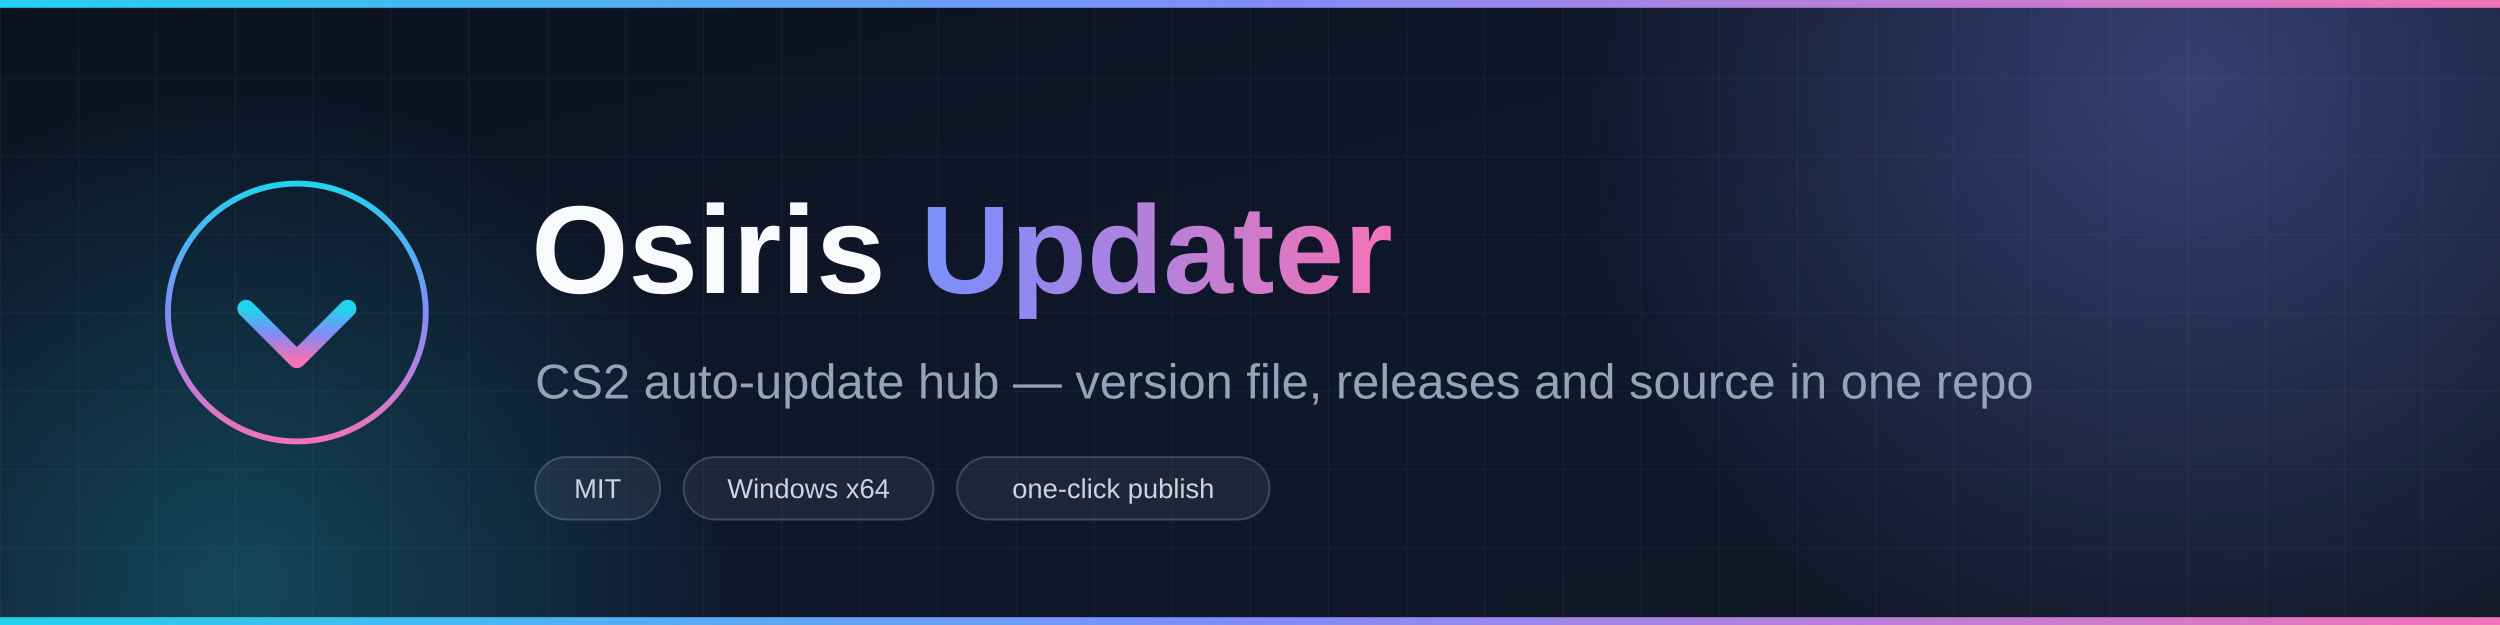
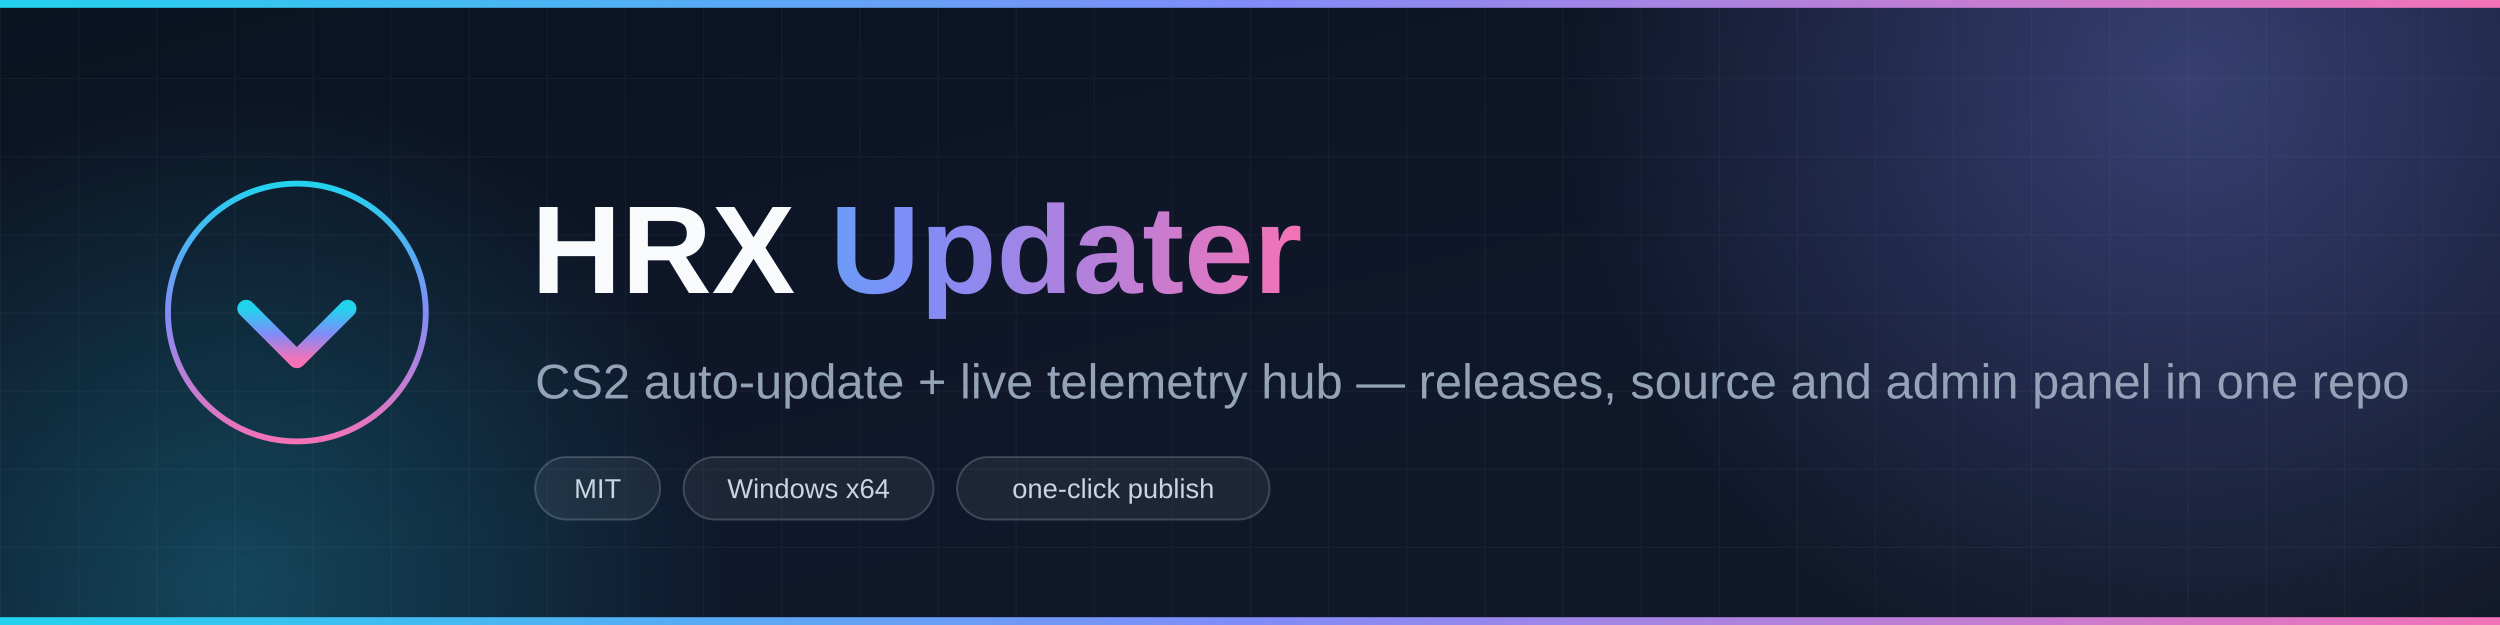
- <svg xmlns="http://www.w3.org/2000/svg" viewBox="0 0 1280 320" role="img" aria-label="Osiris Updater">
+ <svg xmlns="http://www.w3.org/2000/svg" viewBox="0 0 1280 320" role="img" aria-label="HRX">
  <defs>
    <linearGradient id="bg" x1="0" y1="0" x2="1" y2="1">
      <stop offset="0" stop-color="#0b1220" />
      <stop offset="0.55" stop-color="#0f172a" />
      <stop offset="1" stop-color="#111827" />
    </linearGradient>
    <linearGradient id="accent" x1="0" y1="0" x2="1" y2="0">
      <stop offset="0" stop-color="#22d3ee" />
      <stop offset="0.5" stop-color="#818cf8" />
      <stop offset="1" stop-color="#f472b6" />
    </linearGradient>
    <linearGradient id="accentV" x1="0" y1="0" x2="0" y2="1">
      <stop offset="0" stop-color="#22d3ee" />
      <stop offset="0.5" stop-color="#818cf8" />
      <stop offset="1" stop-color="#f472b6" />
    </linearGradient>
    <radialGradient id="glow1" cx="0.5" cy="0.5" r="0.5">
      <stop offset="0" stop-color="#818cf8" stop-opacity="0.35" />
      <stop offset="1" stop-color="#818cf8" stop-opacity="0" />
    </radialGradient>
    <radialGradient id="glow2" cx="0.5" cy="0.5" r="0.5">
      <stop offset="0" stop-color="#22d3ee" stop-opacity="0.25" />
      <stop offset="1" stop-color="#22d3ee" stop-opacity="0" />
    </radialGradient>
    <pattern id="grid" width="40" height="40" patternUnits="userSpaceOnUse">
      <path d="M40 0H0V40" fill="none" stroke="#ffffff" stroke-opacity="0.04" />
    </pattern>
  </defs>
  <rect width="1280" height="320" fill="url(#bg)" />
  <rect width="1280" height="320" fill="url(#grid)" />
  <circle cx="1120" cy="40" r="320" fill="url(#glow1)" />
  <circle cx="120" cy="300" r="260" fill="url(#glow2)" />
  <rect width="1280" height="4" fill="url(#accent)" />
  <rect y="316" width="1280" height="4" fill="url(#accent)" />
  <circle cx="152" cy="160" r="66" fill="none" stroke="url(#accentV)" stroke-width="3" />
  <path d="M152 124 V182" stroke="url(#accentV)" stroke-width="9" stroke-linecap="round" />
  <path d="M126 158 L152 184 L178 158" fill="none" stroke="url(#accentV)" stroke-width="9" stroke-linecap="round" stroke-linejoin="round" />
  <path d="M122 202 H182" stroke="url(#accentV)" stroke-width="7" stroke-linecap="round" />
-   <text x="272" y="150" font-family="Segoe UI, Segoe UI Variable, Arial, sans-serif" font-size="64" font-weight="700" fill="#f8fafc">Osiris <tspan fill="url(#accent)">Updater</tspan>
+   <text x="272" y="150" font-family="Segoe UI, Segoe UI Variable, Arial, sans-serif" font-size="64" font-weight="700" fill="#f8fafc">HRX <tspan fill="url(#accent)">Updater</tspan>
  </text>
-   <text x="274" y="204" font-family="Segoe UI, Segoe UI Variable, Arial, sans-serif" font-size="25" fill="#94a3b8">CS2 auto-update hub — version file, releases and source in one repo</text>
+   <text x="274" y="204" font-family="Segoe UI, Segoe UI Variable, Arial, sans-serif" font-size="25" fill="#94a3b8">CS2 auto-update + live telemetry hub — releases, source and admin panel in one repo</text>
  <rect x="274" y="234" width="64" height="32" rx="16" fill="#ffffff" fill-opacity="0.06" stroke="#ffffff" stroke-opacity="0.18" />
  <text x="306" y="255" font-family="Segoe UI, Arial, sans-serif" font-size="14" fill="#cbd5e1" text-anchor="middle">MIT</text>
  <rect x="350" y="234" width="128" height="32" rx="16" fill="#ffffff" fill-opacity="0.06" stroke="#ffffff" stroke-opacity="0.18" />
  <text x="414" y="255" font-family="Segoe UI, Arial, sans-serif" font-size="14" fill="#cbd5e1" text-anchor="middle">Windows x64</text>
  <rect x="490" y="234" width="160" height="32" rx="16" fill="#ffffff" fill-opacity="0.06" stroke="#ffffff" stroke-opacity="0.18" />
  <text x="570" y="255" font-family="Segoe UI, Arial, sans-serif" font-size="14" fill="#cbd5e1" text-anchor="middle">one-click publish</text>
</svg>
